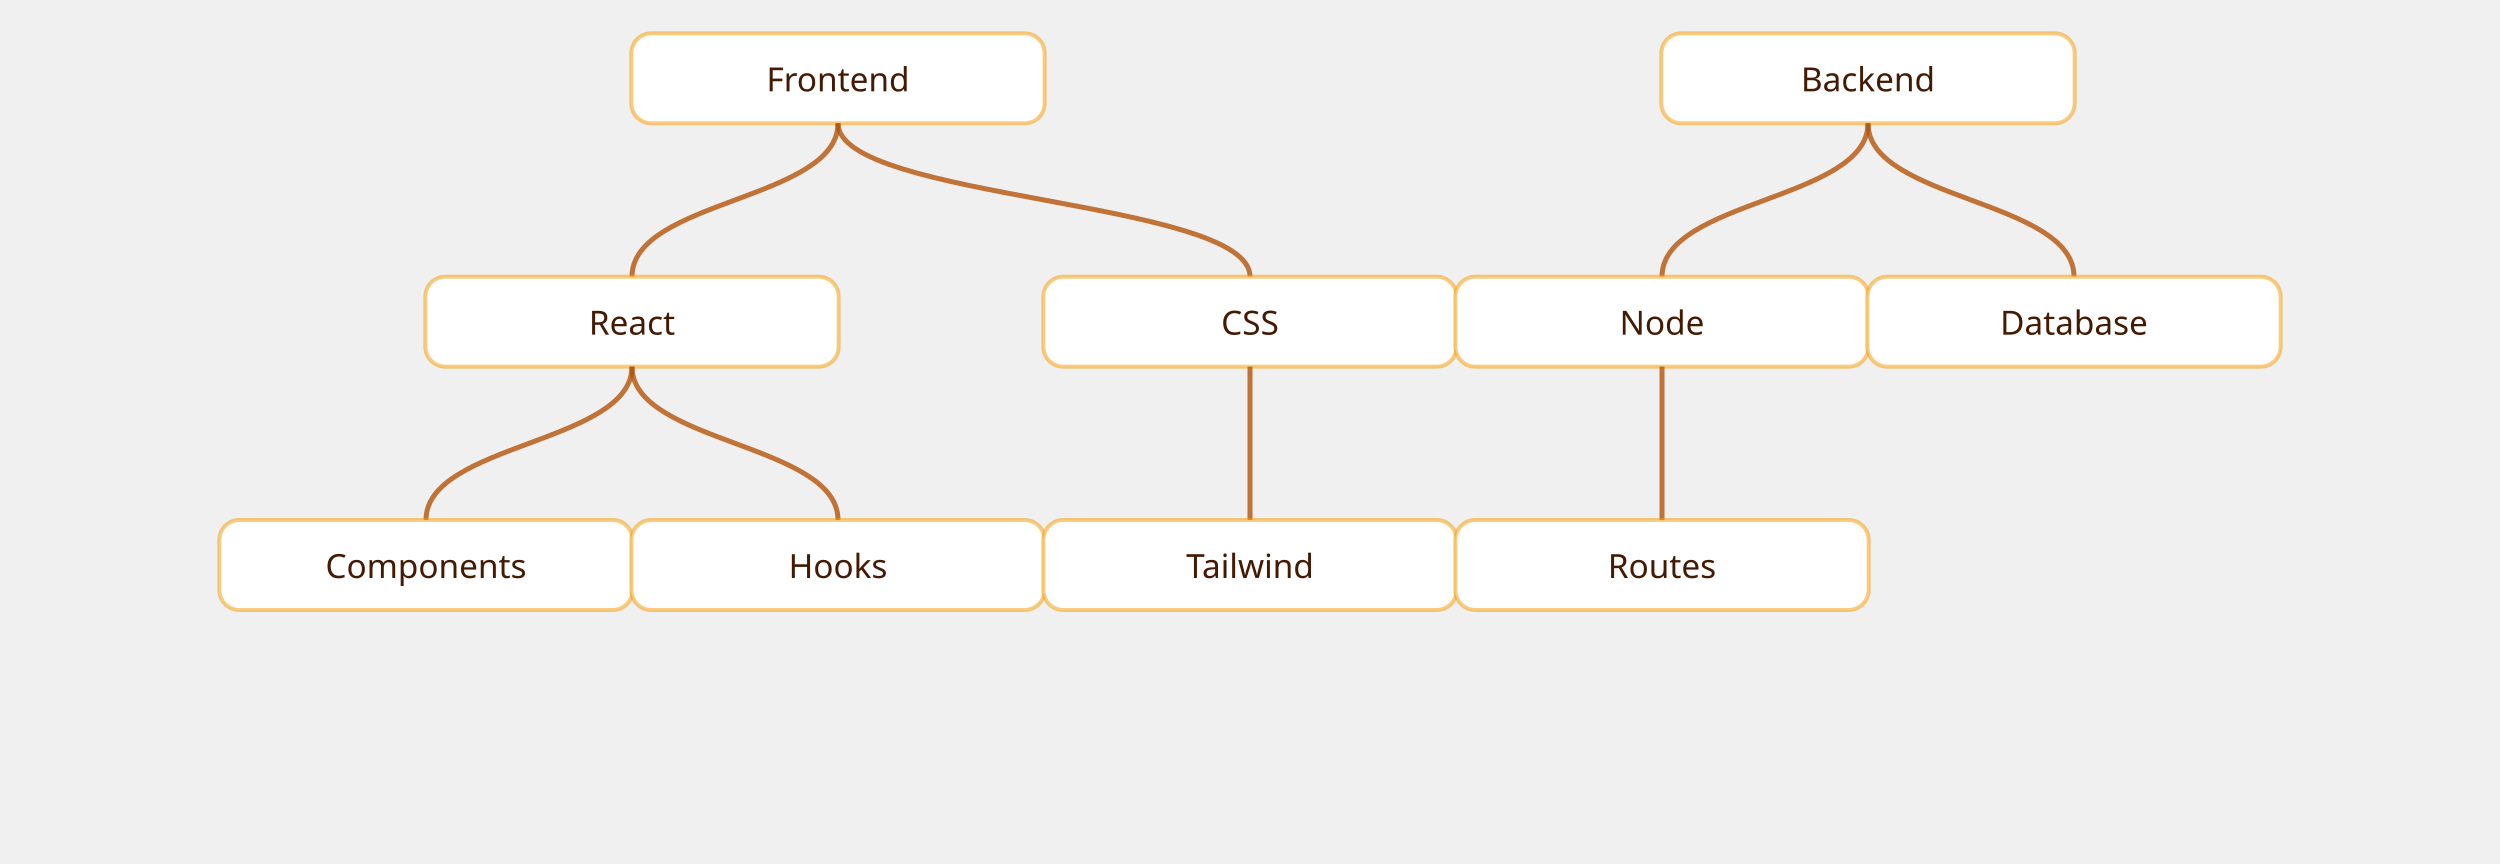
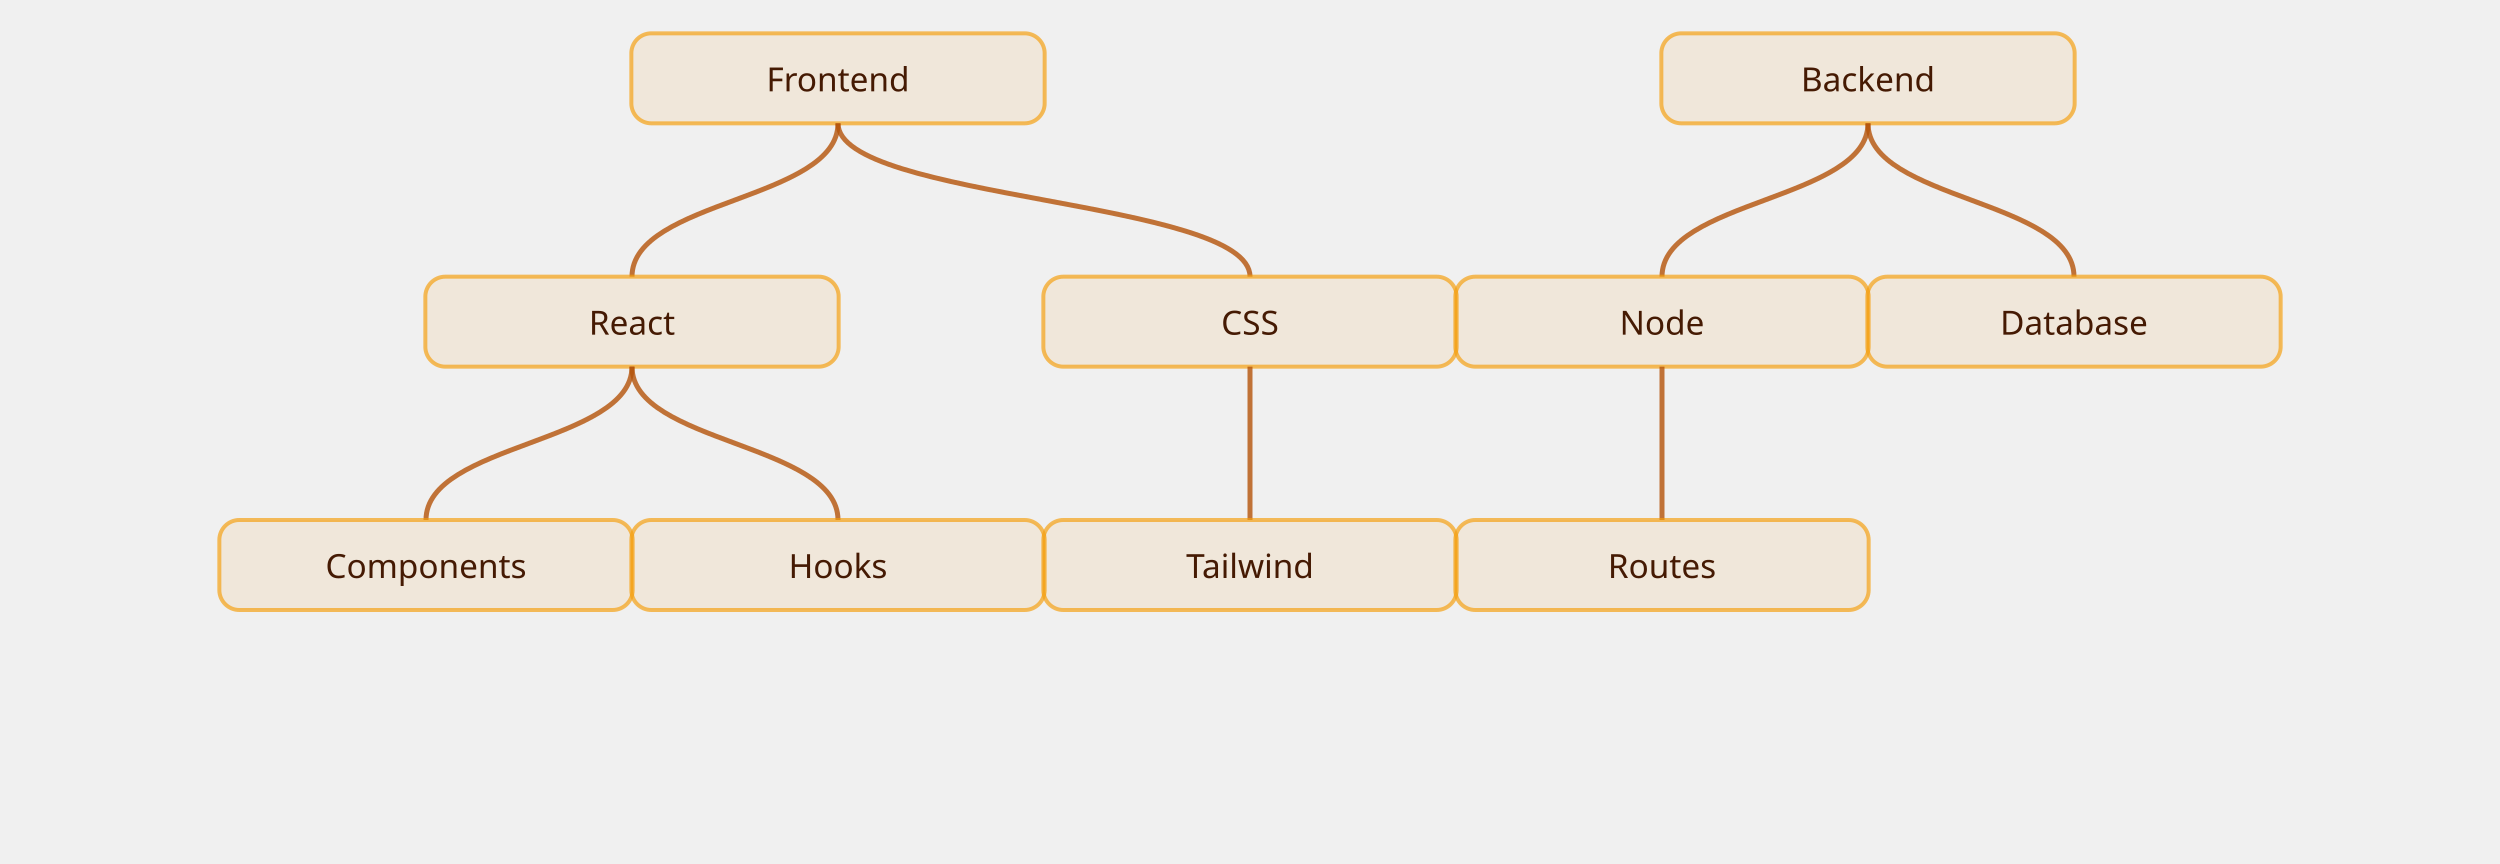
<svg xmlns="http://www.w3.org/2000/svg" data-mdart-scope="mdart-sqc5cbc" viewBox="0 0 750 259" style="width:100%;height:auto;background:#fffbeb;border-radius:8px">
  <style>@keyframes mdart-sqc5cbc-mdart-enter{from{opacity:0}to{opacity:1}}@keyframes mdart-sqc5cbc-mdart-bar-grow{from{transform:matrix(0,0,0,1,0,0)}to{transform:matrix(1,0,0,1,0,0)}}@keyframes mdart-sqc5cbc-mdart-stroke-grow{from{stroke-dashoffset:1}to{stroke-dashoffset:0}}@keyframes mdart-sqc5cbc-mdart-marker-pop{from{opacity:0}to{opacity:1}}@keyframes mdart-sqc5cbc-mdart-bright-loop{0%,100%{filter:brightness(1.4) saturate(1.25) drop-shadow(0 0 6px rgba(255,255,255,.4))}8.2%{filter:brightness(1) saturate(1)}97.5%{filter:brightness(1) saturate(1)}}[data-mdart-scope="mdart-sqc5cbc"] .mdart-n0{animation:mdart-sqc5cbc-mdart-enter 230ms ease-out 0ms 1 both}[data-mdart-scope="mdart-sqc5cbc"] .mdart-n0 rect:not(.mdart-no-glow),[data-mdart-scope="mdart-sqc5cbc"] .mdart-n0 circle:not(.mdart-no-glow),[data-mdart-scope="mdart-sqc5cbc"] .mdart-n0 polygon:not(.mdart-no-glow),[data-mdart-scope="mdart-sqc5cbc"] .mdart-n0 ellipse:not(.mdart-no-glow){animation:mdart-sqc5cbc-mdart-bright-loop 19800ms ease-in-out 4010ms infinite}[data-mdart-scope="mdart-sqc5cbc"] .mdart-n0 .mdart-glow-text{animation:mdart-sqc5cbc-mdart-bright-loop 19800ms ease-in-out 4010ms infinite}[data-mdart-scope="mdart-sqc5cbc"] .mdart-n0 .mdart-glow-stroke{animation:mdart-sqc5cbc-mdart-bright-loop 19800ms ease-in-out 4010ms infinite}[data-mdart-scope="mdart-sqc5cbc"] .mdart-n0 .mdart-bar-grow{transform-box:fill-box;transform-origin:left center;animation:mdart-sqc5cbc-mdart-bar-grow 900ms ease-out 173ms 1 both}[data-mdart-scope="mdart-sqc5cbc"] .mdart-n0 .mdart-stroke-grow{stroke-dasharray:1;stroke-dashoffset:1;animation:mdart-sqc5cbc-mdart-stroke-grow 900ms ease-out 173ms 1 both}[data-mdart-scope="mdart-sqc5cbc"] .mdart-n0 .mdart-marker-pop{opacity:0;animation:mdart-sqc5cbc-mdart-marker-pop 180ms ease-out 1073ms 1 both}[data-mdart-scope="mdart-sqc5cbc"] .mdart-arr-n0{animation:mdart-sqc5cbc-mdart-enter 230ms ease-out 0ms 1 both}[data-mdart-scope="mdart-sqc5cbc"] .mdart-n1{animation:mdart-sqc5cbc-mdart-enter 230ms ease-out 320ms 1 both}[data-mdart-scope="mdart-sqc5cbc"] .mdart-n1 rect:not(.mdart-no-glow),[data-mdart-scope="mdart-sqc5cbc"] .mdart-n1 circle:not(.mdart-no-glow),[data-mdart-scope="mdart-sqc5cbc"] .mdart-n1 polygon:not(.mdart-no-glow),[data-mdart-scope="mdart-sqc5cbc"] .mdart-n1 ellipse:not(.mdart-no-glow){animation:mdart-sqc5cbc-mdart-bright-loop 19800ms ease-in-out 5810ms infinite}[data-mdart-scope="mdart-sqc5cbc"] .mdart-n1 .mdart-glow-text{animation:mdart-sqc5cbc-mdart-bright-loop 19800ms ease-in-out 5810ms infinite}[data-mdart-scope="mdart-sqc5cbc"] .mdart-n1 .mdart-glow-stroke{animation:mdart-sqc5cbc-mdart-bright-loop 19800ms ease-in-out 5810ms infinite}[data-mdart-scope="mdart-sqc5cbc"] .mdart-n1 .mdart-bar-grow{transform-box:fill-box;transform-origin:left center;animation:mdart-sqc5cbc-mdart-bar-grow 900ms ease-out 493ms 1 both}[data-mdart-scope="mdart-sqc5cbc"] .mdart-n1 .mdart-stroke-grow{stroke-dasharray:1;stroke-dashoffset:1;animation:mdart-sqc5cbc-mdart-stroke-grow 900ms ease-out 493ms 1 both}[data-mdart-scope="mdart-sqc5cbc"] .mdart-n1 .mdart-marker-pop{opacity:0;animation:mdart-sqc5cbc-mdart-marker-pop 180ms ease-out 1393ms 1 both}[data-mdart-scope="mdart-sqc5cbc"] .mdart-arr-n1{animation:mdart-sqc5cbc-mdart-enter 230ms ease-out 320ms 1 both}[data-mdart-scope="mdart-sqc5cbc"] .mdart-n2{animation:mdart-sqc5cbc-mdart-enter 230ms ease-out 640ms 1 both}[data-mdart-scope="mdart-sqc5cbc"] .mdart-n2 rect:not(.mdart-no-glow),[data-mdart-scope="mdart-sqc5cbc"] .mdart-n2 circle:not(.mdart-no-glow),[data-mdart-scope="mdart-sqc5cbc"] .mdart-n2 polygon:not(.mdart-no-glow),[data-mdart-scope="mdart-sqc5cbc"] .mdart-n2 ellipse:not(.mdart-no-glow){animation:mdart-sqc5cbc-mdart-bright-loop 19800ms ease-in-out 7610ms infinite}[data-mdart-scope="mdart-sqc5cbc"] .mdart-n2 .mdart-glow-text{animation:mdart-sqc5cbc-mdart-bright-loop 19800ms ease-in-out 7610ms infinite}[data-mdart-scope="mdart-sqc5cbc"] .mdart-n2 .mdart-glow-stroke{animation:mdart-sqc5cbc-mdart-bright-loop 19800ms ease-in-out 7610ms infinite}[data-mdart-scope="mdart-sqc5cbc"] .mdart-n2 .mdart-bar-grow{transform-box:fill-box;transform-origin:left center;animation:mdart-sqc5cbc-mdart-bar-grow 900ms ease-out 813ms 1 both}[data-mdart-scope="mdart-sqc5cbc"] .mdart-n2 .mdart-stroke-grow{stroke-dasharray:1;stroke-dashoffset:1;animation:mdart-sqc5cbc-mdart-stroke-grow 900ms ease-out 813ms 1 both}[data-mdart-scope="mdart-sqc5cbc"] .mdart-n2 .mdart-marker-pop{opacity:0;animation:mdart-sqc5cbc-mdart-marker-pop 180ms ease-out 1713ms 1 both}[data-mdart-scope="mdart-sqc5cbc"] .mdart-arr-n2{animation:mdart-sqc5cbc-mdart-enter 230ms ease-out 640ms 1 both}[data-mdart-scope="mdart-sqc5cbc"] .mdart-n3{animation:mdart-sqc5cbc-mdart-enter 230ms ease-out 960ms 1 both}[data-mdart-scope="mdart-sqc5cbc"] .mdart-n3 rect:not(.mdart-no-glow),[data-mdart-scope="mdart-sqc5cbc"] .mdart-n3 circle:not(.mdart-no-glow),[data-mdart-scope="mdart-sqc5cbc"] .mdart-n3 polygon:not(.mdart-no-glow),[data-mdart-scope="mdart-sqc5cbc"] .mdart-n3 ellipse:not(.mdart-no-glow){animation:mdart-sqc5cbc-mdart-bright-loop 19800ms ease-in-out 9410ms infinite}[data-mdart-scope="mdart-sqc5cbc"] .mdart-n3 .mdart-glow-text{animation:mdart-sqc5cbc-mdart-bright-loop 19800ms ease-in-out 9410ms infinite}[data-mdart-scope="mdart-sqc5cbc"] .mdart-n3 .mdart-glow-stroke{animation:mdart-sqc5cbc-mdart-bright-loop 19800ms ease-in-out 9410ms infinite}[data-mdart-scope="mdart-sqc5cbc"] .mdart-n3 .mdart-bar-grow{transform-box:fill-box;transform-origin:left center;animation:mdart-sqc5cbc-mdart-bar-grow 900ms ease-out 1133ms 1 both}[data-mdart-scope="mdart-sqc5cbc"] .mdart-n3 .mdart-stroke-grow{stroke-dasharray:1;stroke-dashoffset:1;animation:mdart-sqc5cbc-mdart-stroke-grow 900ms ease-out 1133ms 1 both}[data-mdart-scope="mdart-sqc5cbc"] .mdart-n3 .mdart-marker-pop{opacity:0;animation:mdart-sqc5cbc-mdart-marker-pop 180ms ease-out 2033ms 1 both}[data-mdart-scope="mdart-sqc5cbc"] .mdart-arr-n3{animation:mdart-sqc5cbc-mdart-enter 230ms ease-out 960ms 1 both}[data-mdart-scope="mdart-sqc5cbc"] .mdart-n4{animation:mdart-sqc5cbc-mdart-enter 230ms ease-out 1280ms 1 both}[data-mdart-scope="mdart-sqc5cbc"] .mdart-n4 rect:not(.mdart-no-glow),[data-mdart-scope="mdart-sqc5cbc"] .mdart-n4 circle:not(.mdart-no-glow),[data-mdart-scope="mdart-sqc5cbc"] .mdart-n4 polygon:not(.mdart-no-glow),[data-mdart-scope="mdart-sqc5cbc"] .mdart-n4 ellipse:not(.mdart-no-glow){animation:mdart-sqc5cbc-mdart-bright-loop 19800ms ease-in-out 11210ms infinite}[data-mdart-scope="mdart-sqc5cbc"] .mdart-n4 .mdart-glow-text{animation:mdart-sqc5cbc-mdart-bright-loop 19800ms ease-in-out 11210ms infinite}[data-mdart-scope="mdart-sqc5cbc"] .mdart-n4 .mdart-glow-stroke{animation:mdart-sqc5cbc-mdart-bright-loop 19800ms ease-in-out 11210ms infinite}[data-mdart-scope="mdart-sqc5cbc"] .mdart-n4 .mdart-bar-grow{transform-box:fill-box;transform-origin:left center;animation:mdart-sqc5cbc-mdart-bar-grow 900ms ease-out 1453ms 1 both}[data-mdart-scope="mdart-sqc5cbc"] .mdart-n4 .mdart-stroke-grow{stroke-dasharray:1;stroke-dashoffset:1;animation:mdart-sqc5cbc-mdart-stroke-grow 900ms ease-out 1453ms 1 both}[data-mdart-scope="mdart-sqc5cbc"] .mdart-n4 .mdart-marker-pop{opacity:0;animation:mdart-sqc5cbc-mdart-marker-pop 180ms ease-out 2353ms 1 both}[data-mdart-scope="mdart-sqc5cbc"] .mdart-arr-n4{animation:mdart-sqc5cbc-mdart-enter 230ms ease-out 1280ms 1 both}[data-mdart-scope="mdart-sqc5cbc"] .mdart-n5{animation:mdart-sqc5cbc-mdart-enter 230ms ease-out 1600ms 1 both}[data-mdart-scope="mdart-sqc5cbc"] .mdart-n5 rect:not(.mdart-no-glow),[data-mdart-scope="mdart-sqc5cbc"] .mdart-n5 circle:not(.mdart-no-glow),[data-mdart-scope="mdart-sqc5cbc"] .mdart-n5 polygon:not(.mdart-no-glow),[data-mdart-scope="mdart-sqc5cbc"] .mdart-n5 ellipse:not(.mdart-no-glow){animation:mdart-sqc5cbc-mdart-bright-loop 19800ms ease-in-out 13010ms infinite}[data-mdart-scope="mdart-sqc5cbc"] .mdart-n5 .mdart-glow-text{animation:mdart-sqc5cbc-mdart-bright-loop 19800ms ease-in-out 13010ms infinite}[data-mdart-scope="mdart-sqc5cbc"] .mdart-n5 .mdart-glow-stroke{animation:mdart-sqc5cbc-mdart-bright-loop 19800ms ease-in-out 13010ms infinite}[data-mdart-scope="mdart-sqc5cbc"] .mdart-n5 .mdart-bar-grow{transform-box:fill-box;transform-origin:left center;animation:mdart-sqc5cbc-mdart-bar-grow 900ms ease-out 1773ms 1 both}[data-mdart-scope="mdart-sqc5cbc"] .mdart-n5 .mdart-stroke-grow{stroke-dasharray:1;stroke-dashoffset:1;animation:mdart-sqc5cbc-mdart-stroke-grow 900ms ease-out 1773ms 1 both}[data-mdart-scope="mdart-sqc5cbc"] .mdart-n5 .mdart-marker-pop{opacity:0;animation:mdart-sqc5cbc-mdart-marker-pop 180ms ease-out 2673ms 1 both}[data-mdart-scope="mdart-sqc5cbc"] .mdart-arr-n5{animation:mdart-sqc5cbc-mdart-enter 230ms ease-out 1600ms 1 both}[data-mdart-scope="mdart-sqc5cbc"] .mdart-n6{animation:mdart-sqc5cbc-mdart-enter 230ms ease-out 1920ms 1 both}[data-mdart-scope="mdart-sqc5cbc"] .mdart-n6 rect:not(.mdart-no-glow),[data-mdart-scope="mdart-sqc5cbc"] .mdart-n6 circle:not(.mdart-no-glow),[data-mdart-scope="mdart-sqc5cbc"] .mdart-n6 polygon:not(.mdart-no-glow),[data-mdart-scope="mdart-sqc5cbc"] .mdart-n6 ellipse:not(.mdart-no-glow){animation:mdart-sqc5cbc-mdart-bright-loop 19800ms ease-in-out 14810ms infinite}[data-mdart-scope="mdart-sqc5cbc"] .mdart-n6 .mdart-glow-text{animation:mdart-sqc5cbc-mdart-bright-loop 19800ms ease-in-out 14810ms infinite}[data-mdart-scope="mdart-sqc5cbc"] .mdart-n6 .mdart-glow-stroke{animation:mdart-sqc5cbc-mdart-bright-loop 19800ms ease-in-out 14810ms infinite}[data-mdart-scope="mdart-sqc5cbc"] .mdart-n6 .mdart-bar-grow{transform-box:fill-box;transform-origin:left center;animation:mdart-sqc5cbc-mdart-bar-grow 900ms ease-out 2093ms 1 both}[data-mdart-scope="mdart-sqc5cbc"] .mdart-n6 .mdart-stroke-grow{stroke-dasharray:1;stroke-dashoffset:1;animation:mdart-sqc5cbc-mdart-stroke-grow 900ms ease-out 2093ms 1 both}[data-mdart-scope="mdart-sqc5cbc"] .mdart-n6 .mdart-marker-pop{opacity:0;animation:mdart-sqc5cbc-mdart-marker-pop 180ms ease-out 2993ms 1 both}[data-mdart-scope="mdart-sqc5cbc"] .mdart-arr-n6{animation:mdart-sqc5cbc-mdart-enter 230ms ease-out 1920ms 1 both}[data-mdart-scope="mdart-sqc5cbc"] .mdart-n7{animation:mdart-sqc5cbc-mdart-enter 230ms ease-out 2240ms 1 both}[data-mdart-scope="mdart-sqc5cbc"] .mdart-n7 rect:not(.mdart-no-glow),[data-mdart-scope="mdart-sqc5cbc"] .mdart-n7 circle:not(.mdart-no-glow),[data-mdart-scope="mdart-sqc5cbc"] .mdart-n7 polygon:not(.mdart-no-glow),[data-mdart-scope="mdart-sqc5cbc"] .mdart-n7 ellipse:not(.mdart-no-glow){animation:mdart-sqc5cbc-mdart-bright-loop 19800ms ease-in-out 16610ms infinite}[data-mdart-scope="mdart-sqc5cbc"] .mdart-n7 .mdart-glow-text{animation:mdart-sqc5cbc-mdart-bright-loop 19800ms ease-in-out 16610ms infinite}[data-mdart-scope="mdart-sqc5cbc"] .mdart-n7 .mdart-glow-stroke{animation:mdart-sqc5cbc-mdart-bright-loop 19800ms ease-in-out 16610ms infinite}[data-mdart-scope="mdart-sqc5cbc"] .mdart-n7 .mdart-bar-grow{transform-box:fill-box;transform-origin:left center;animation:mdart-sqc5cbc-mdart-bar-grow 900ms ease-out 2413ms 1 both}[data-mdart-scope="mdart-sqc5cbc"] .mdart-n7 .mdart-stroke-grow{stroke-dasharray:1;stroke-dashoffset:1;animation:mdart-sqc5cbc-mdart-stroke-grow 900ms ease-out 2413ms 1 both}[data-mdart-scope="mdart-sqc5cbc"] .mdart-n7 .mdart-marker-pop{opacity:0;animation:mdart-sqc5cbc-mdart-marker-pop 180ms ease-out 3313ms 1 both}[data-mdart-scope="mdart-sqc5cbc"] .mdart-arr-n7{animation:mdart-sqc5cbc-mdart-enter 230ms ease-out 2240ms 1 both}[data-mdart-scope="mdart-sqc5cbc"] .mdart-n8{animation:mdart-sqc5cbc-mdart-enter 230ms ease-out 2560ms 1 both}[data-mdart-scope="mdart-sqc5cbc"] .mdart-n8 rect:not(.mdart-no-glow),[data-mdart-scope="mdart-sqc5cbc"] .mdart-n8 circle:not(.mdart-no-glow),[data-mdart-scope="mdart-sqc5cbc"] .mdart-n8 polygon:not(.mdart-no-glow),[data-mdart-scope="mdart-sqc5cbc"] .mdart-n8 ellipse:not(.mdart-no-glow){animation:mdart-sqc5cbc-mdart-bright-loop 19800ms ease-in-out 18410ms infinite}[data-mdart-scope="mdart-sqc5cbc"] .mdart-n8 .mdart-glow-text{animation:mdart-sqc5cbc-mdart-bright-loop 19800ms ease-in-out 18410ms infinite}[data-mdart-scope="mdart-sqc5cbc"] .mdart-n8 .mdart-glow-stroke{animation:mdart-sqc5cbc-mdart-bright-loop 19800ms ease-in-out 18410ms infinite}[data-mdart-scope="mdart-sqc5cbc"] .mdart-n8 .mdart-bar-grow{transform-box:fill-box;transform-origin:left center;animation:mdart-sqc5cbc-mdart-bar-grow 900ms ease-out 2733ms 1 both}[data-mdart-scope="mdart-sqc5cbc"] .mdart-n8 .mdart-stroke-grow{stroke-dasharray:1;stroke-dashoffset:1;animation:mdart-sqc5cbc-mdart-stroke-grow 900ms ease-out 2733ms 1 both}[data-mdart-scope="mdart-sqc5cbc"] .mdart-n8 .mdart-marker-pop{opacity:0;animation:mdart-sqc5cbc-mdart-marker-pop 180ms ease-out 3633ms 1 both}[data-mdart-scope="mdart-sqc5cbc"] .mdart-arr-n8{animation:mdart-sqc5cbc-mdart-enter 230ms ease-out 2560ms 1 both}[data-mdart-scope="mdart-sqc5cbc"] .mdart-n9{animation:mdart-sqc5cbc-mdart-enter 230ms ease-out 2880ms 1 both}[data-mdart-scope="mdart-sqc5cbc"] .mdart-n9 rect:not(.mdart-no-glow),[data-mdart-scope="mdart-sqc5cbc"] .mdart-n9 circle:not(.mdart-no-glow),[data-mdart-scope="mdart-sqc5cbc"] .mdart-n9 polygon:not(.mdart-no-glow),[data-mdart-scope="mdart-sqc5cbc"] .mdart-n9 ellipse:not(.mdart-no-glow){animation:mdart-sqc5cbc-mdart-bright-loop 19800ms ease-in-out 20210ms infinite}[data-mdart-scope="mdart-sqc5cbc"] .mdart-n9 .mdart-glow-text{animation:mdart-sqc5cbc-mdart-bright-loop 19800ms ease-in-out 20210ms infinite}[data-mdart-scope="mdart-sqc5cbc"] .mdart-n9 .mdart-glow-stroke{animation:mdart-sqc5cbc-mdart-bright-loop 19800ms ease-in-out 20210ms infinite}[data-mdart-scope="mdart-sqc5cbc"] .mdart-n9 .mdart-bar-grow{transform-box:fill-box;transform-origin:left center;animation:mdart-sqc5cbc-mdart-bar-grow 900ms ease-out 3053ms 1 both}[data-mdart-scope="mdart-sqc5cbc"] .mdart-n9 .mdart-stroke-grow{stroke-dasharray:1;stroke-dashoffset:1;animation:mdart-sqc5cbc-mdart-stroke-grow 900ms ease-out 3053ms 1 both}[data-mdart-scope="mdart-sqc5cbc"] .mdart-n9 .mdart-marker-pop{opacity:0;animation:mdart-sqc5cbc-mdart-marker-pop 180ms ease-out 3953ms 1 both}[data-mdart-scope="mdart-sqc5cbc"] .mdart-arr-n9{animation:mdart-sqc5cbc-mdart-enter 230ms ease-out 2880ms 1 both}</style>
  <g class="mdart-n0">
-     <rect x="189.4" y="10.0" width="124" height="27" rx="6" fill="#ffffff" stroke="#f59e0b88" stroke-width="1.2" />
+     <rect x="189.4" y="10.0" width="124" height="27" rx="6" fill="#f59e0b18" stroke="#f59e0baa" stroke-width="1.2" />
    <text x="251.4" y="27.4" text-anchor="middle" font-size="10" fill="#451a03" font-family="'Noto Sans', 'Noto Sans CJK', Inter, -apple-system, BlinkMacSystemFont, 'Segoe UI', Roboto, 'Helvetica Neue', Arial, sans-serif" font-weight="500">
      <tspan>Frontend</tspan>
    </text>
  </g>
  <g class="mdart-n1">
    <path d="M251.4,37.0 C251.4,60.0 189.6,60.0 189.6,83.0" fill="none" stroke="#b45309cc" stroke-width="1.5" />
-     <rect x="127.6" y="83.0" width="124" height="27" rx="6" fill="#ffffff" stroke="#f59e0b88" stroke-width="1.2" />
+     <rect x="127.6" y="83.0" width="124" height="27" rx="6" fill="#f59e0b18" stroke="#f59e0baa" stroke-width="1.2" />
    <text x="189.6" y="100.4" text-anchor="middle" font-size="10" fill="#451a03" font-family="'Noto Sans', 'Noto Sans CJK', Inter, -apple-system, BlinkMacSystemFont, 'Segoe UI', Roboto, 'Helvetica Neue', Arial, sans-serif" font-weight="500">
      <tspan>React</tspan>
    </text>
  </g>
  <g class="mdart-n2">
    <path d="M189.6,110.0 C189.6,133.0 127.8,133.0 127.8,156.0" fill="none" stroke="#b45309cc" stroke-width="1.5" />
-     <rect x="65.8" y="156.0" width="124" height="27" rx="6" fill="#ffffff" stroke="#f59e0b88" stroke-width="1.2" />
+     <rect x="65.8" y="156.0" width="124" height="27" rx="6" fill="#f59e0b18" stroke="#f59e0baa" stroke-width="1.2" />
    <text x="127.8" y="173.4" text-anchor="middle" font-size="10" fill="#451a03" font-family="'Noto Sans', 'Noto Sans CJK', Inter, -apple-system, BlinkMacSystemFont, 'Segoe UI', Roboto, 'Helvetica Neue', Arial, sans-serif" font-weight="500">
      <tspan>Components</tspan>
    </text>
  </g>
  <g class="mdart-n3">
    <path d="M189.6,110.0 C189.6,133.0 251.4,133.0 251.4,156.0" fill="none" stroke="#b45309cc" stroke-width="1.5" />
-     <rect x="189.4" y="156.0" width="124" height="27" rx="6" fill="#ffffff" stroke="#f59e0b88" stroke-width="1.2" />
+     <rect x="189.4" y="156.0" width="124" height="27" rx="6" fill="#f59e0b18" stroke="#f59e0baa" stroke-width="1.2" />
    <text x="251.4" y="173.4" text-anchor="middle" font-size="10" fill="#451a03" font-family="'Noto Sans', 'Noto Sans CJK', Inter, -apple-system, BlinkMacSystemFont, 'Segoe UI', Roboto, 'Helvetica Neue', Arial, sans-serif" font-weight="500">
      <tspan>Hooks</tspan>
    </text>
  </g>
  <g class="mdart-n4">
    <path d="M251.4,37.0 C251.4,60.0 375.0,60.0 375.0,83.0" fill="none" stroke="#b45309cc" stroke-width="1.5" />
-     <rect x="313.0" y="83.0" width="124" height="27" rx="6" fill="#ffffff" stroke="#f59e0b88" stroke-width="1.2" />
+     <rect x="313.0" y="83.0" width="124" height="27" rx="6" fill="#f59e0b18" stroke="#f59e0baa" stroke-width="1.2" />
    <text x="375.0" y="100.4" text-anchor="middle" font-size="10" fill="#451a03" font-family="'Noto Sans', 'Noto Sans CJK', Inter, -apple-system, BlinkMacSystemFont, 'Segoe UI', Roboto, 'Helvetica Neue', Arial, sans-serif" font-weight="500">
      <tspan>CSS</tspan>
    </text>
  </g>
  <g class="mdart-n5">
    <path d="M375.0,110.0 C375.0,133.0 375.0,133.0 375.0,156.0" fill="none" stroke="#b45309cc" stroke-width="1.5" />
-     <rect x="313.0" y="156.0" width="124" height="27" rx="6" fill="#ffffff" stroke="#f59e0b88" stroke-width="1.2" />
+     <rect x="313.0" y="156.0" width="124" height="27" rx="6" fill="#f59e0b18" stroke="#f59e0baa" stroke-width="1.2" />
    <text x="375.0" y="173.4" text-anchor="middle" font-size="10" fill="#451a03" font-family="'Noto Sans', 'Noto Sans CJK', Inter, -apple-system, BlinkMacSystemFont, 'Segoe UI', Roboto, 'Helvetica Neue', Arial, sans-serif" font-weight="500">
      <tspan>Tailwind</tspan>
    </text>
  </g>
  <g class="mdart-n6">
-     <rect x="498.4" y="10.0" width="124" height="27" rx="6" fill="#ffffff" stroke="#f59e0b88" stroke-width="1.2" />
+     <rect x="498.4" y="10.0" width="124" height="27" rx="6" fill="#f59e0b18" stroke="#f59e0baa" stroke-width="1.2" />
    <text x="560.4" y="27.4" text-anchor="middle" font-size="10" fill="#451a03" font-family="'Noto Sans', 'Noto Sans CJK', Inter, -apple-system, BlinkMacSystemFont, 'Segoe UI', Roboto, 'Helvetica Neue', Arial, sans-serif" font-weight="500">
      <tspan>Backend</tspan>
    </text>
  </g>
  <g class="mdart-n7">
    <path d="M560.4,37.0 C560.4,60.0 498.6,60.0 498.6,83.0" fill="none" stroke="#b45309cc" stroke-width="1.5" />
-     <rect x="436.6" y="83.0" width="124" height="27" rx="6" fill="#ffffff" stroke="#f59e0b88" stroke-width="1.2" />
+     <rect x="436.6" y="83.0" width="124" height="27" rx="6" fill="#f59e0b18" stroke="#f59e0baa" stroke-width="1.2" />
    <text x="498.6" y="100.4" text-anchor="middle" font-size="10" fill="#451a03" font-family="'Noto Sans', 'Noto Sans CJK', Inter, -apple-system, BlinkMacSystemFont, 'Segoe UI', Roboto, 'Helvetica Neue', Arial, sans-serif" font-weight="500">
      <tspan>Node</tspan>
    </text>
  </g>
  <g class="mdart-n8">
    <path d="M498.6,110.0 C498.6,133.0 498.6,133.0 498.6,156.0" fill="none" stroke="#b45309cc" stroke-width="1.5" />
-     <rect x="436.6" y="156.0" width="124" height="27" rx="6" fill="#ffffff" stroke="#f59e0b88" stroke-width="1.2" />
+     <rect x="436.6" y="156.0" width="124" height="27" rx="6" fill="#f59e0b18" stroke="#f59e0baa" stroke-width="1.2" />
    <text x="498.6" y="173.4" text-anchor="middle" font-size="10" fill="#451a03" font-family="'Noto Sans', 'Noto Sans CJK', Inter, -apple-system, BlinkMacSystemFont, 'Segoe UI', Roboto, 'Helvetica Neue', Arial, sans-serif" font-weight="500">
      <tspan>Routes</tspan>
    </text>
  </g>
  <g class="mdart-n9">
    <path d="M560.4,37.0 C560.4,60.0 622.2,60.0 622.2,83.0" fill="none" stroke="#b45309cc" stroke-width="1.5" />
-     <rect x="560.2" y="83.0" width="124" height="27" rx="6" fill="#ffffff" stroke="#f59e0b88" stroke-width="1.2" />
+     <rect x="560.2" y="83.0" width="124" height="27" rx="6" fill="#f59e0b18" stroke="#f59e0baa" stroke-width="1.2" />
    <text x="622.2" y="100.4" text-anchor="middle" font-size="10" fill="#451a03" font-family="'Noto Sans', 'Noto Sans CJK', Inter, -apple-system, BlinkMacSystemFont, 'Segoe UI', Roboto, 'Helvetica Neue', Arial, sans-serif" font-weight="500">
      <tspan>Database</tspan>
    </text>
  </g>
</svg>
